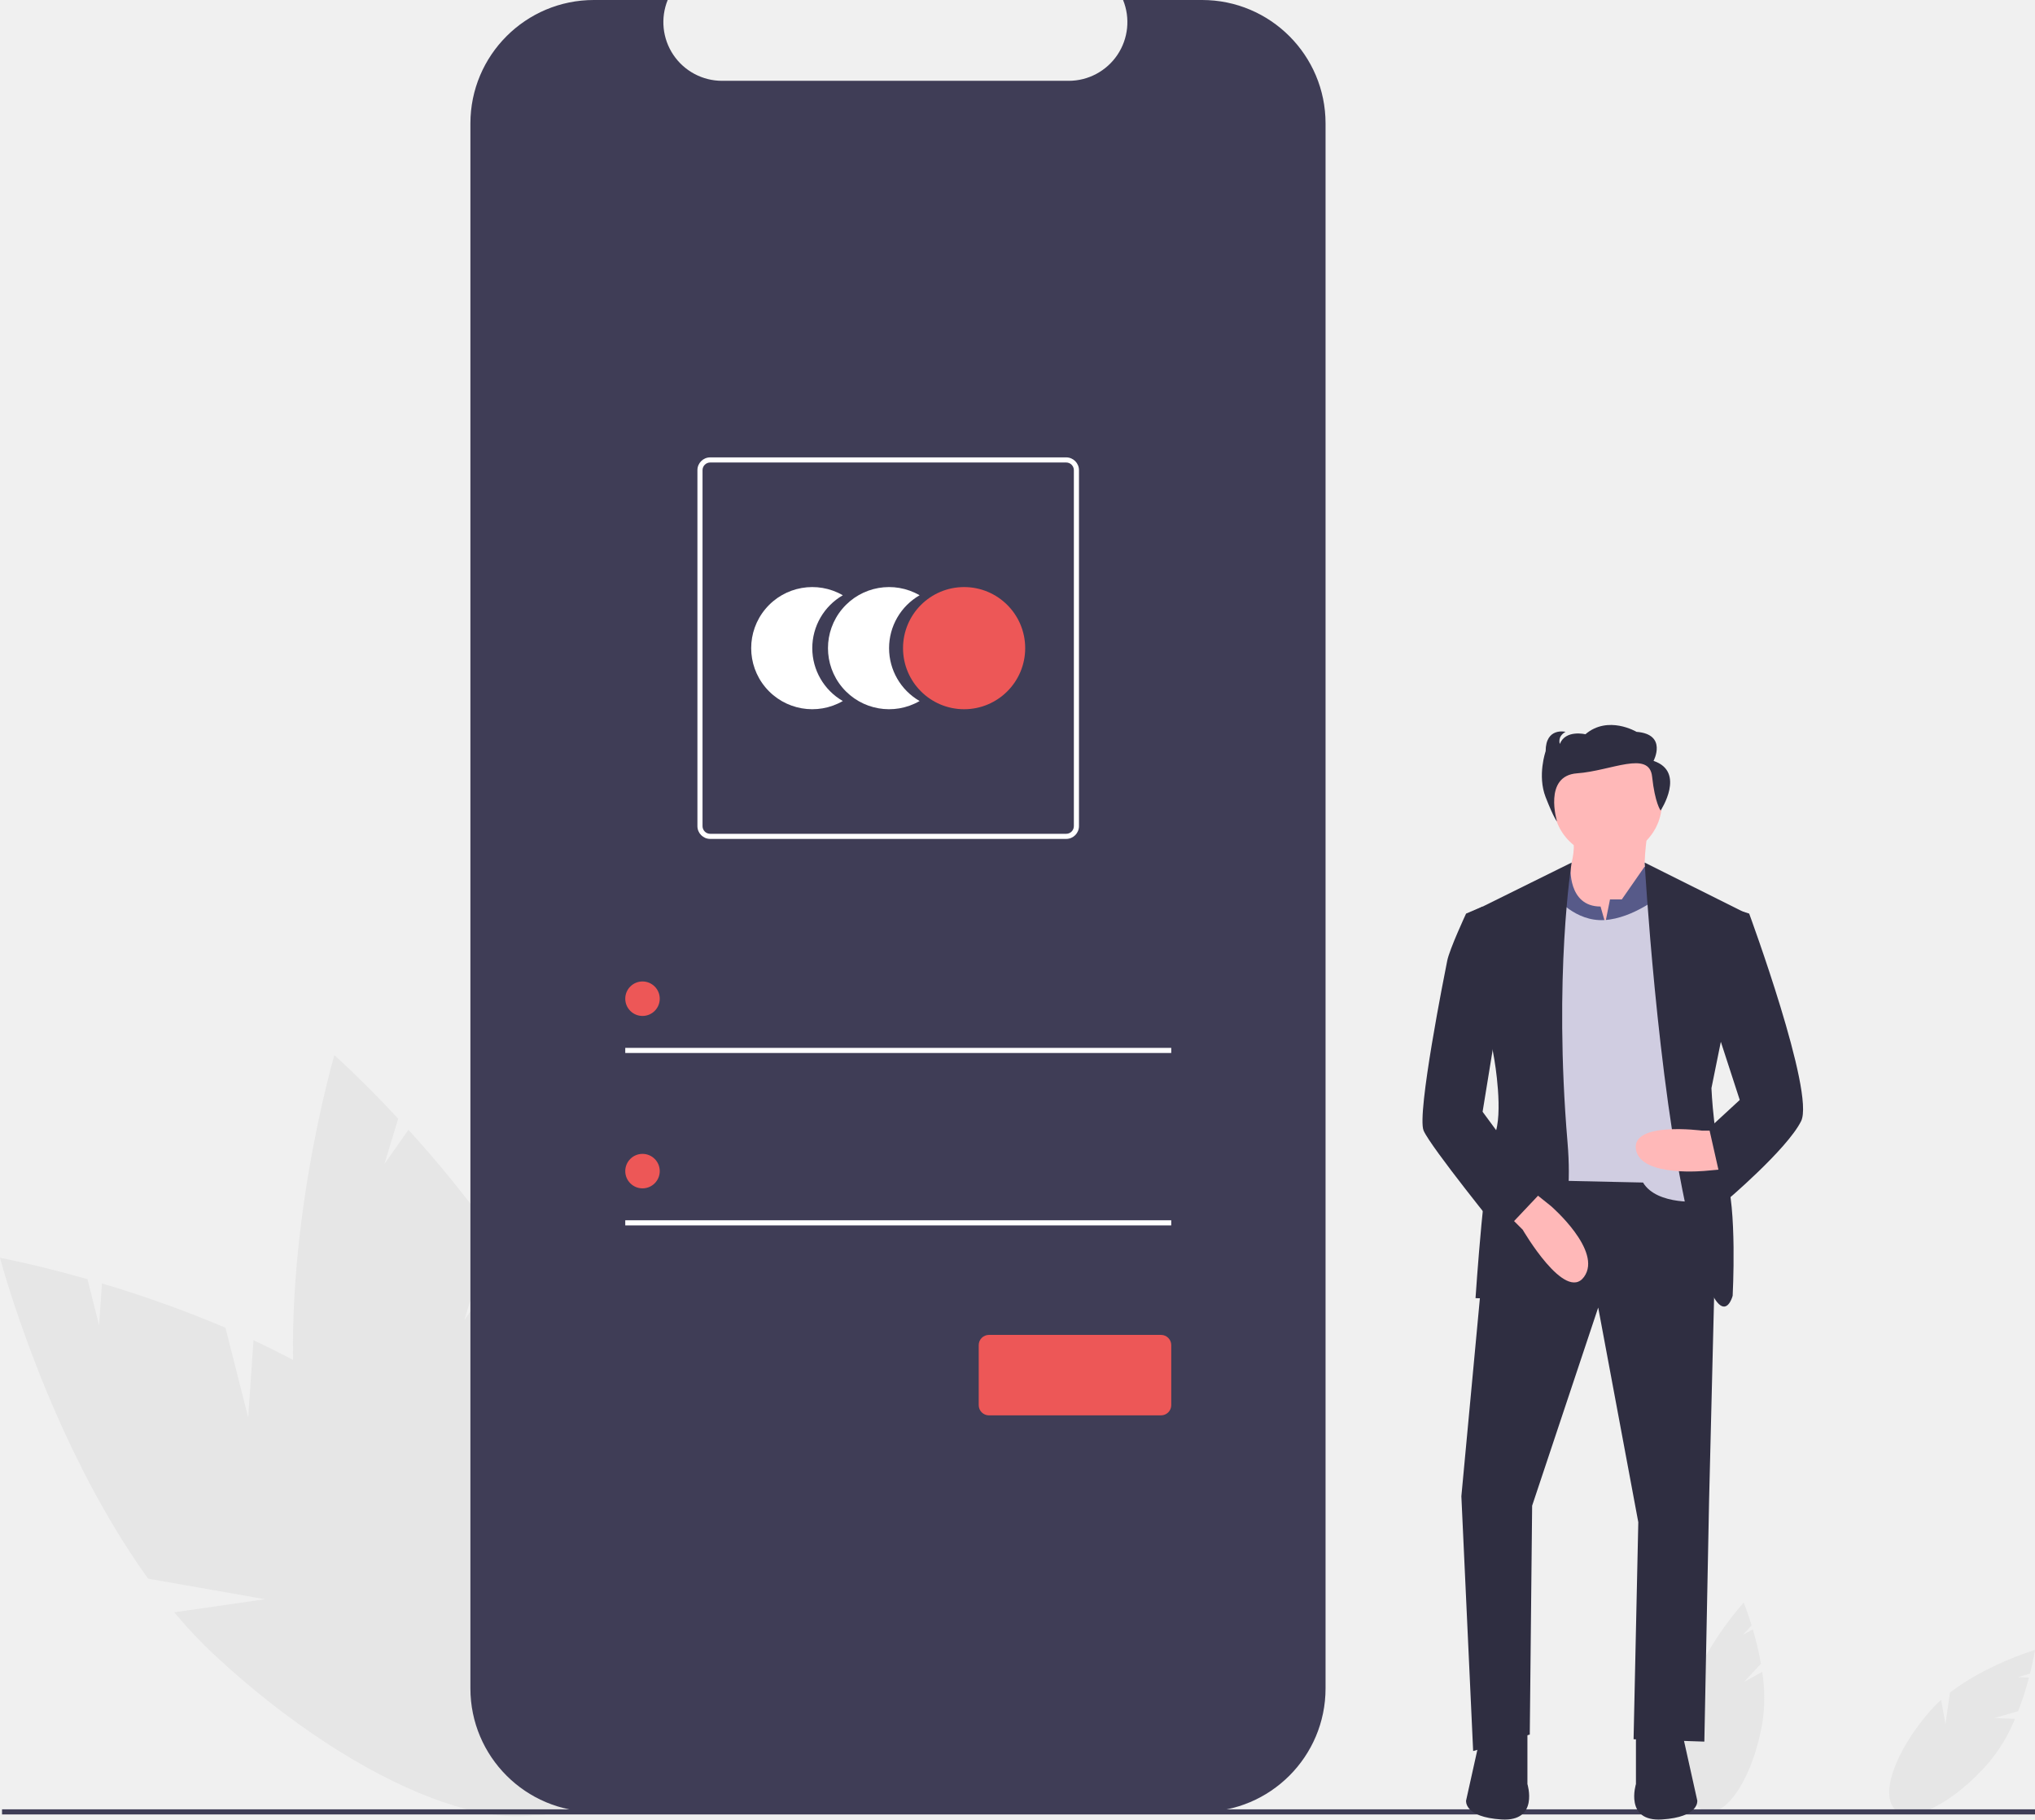
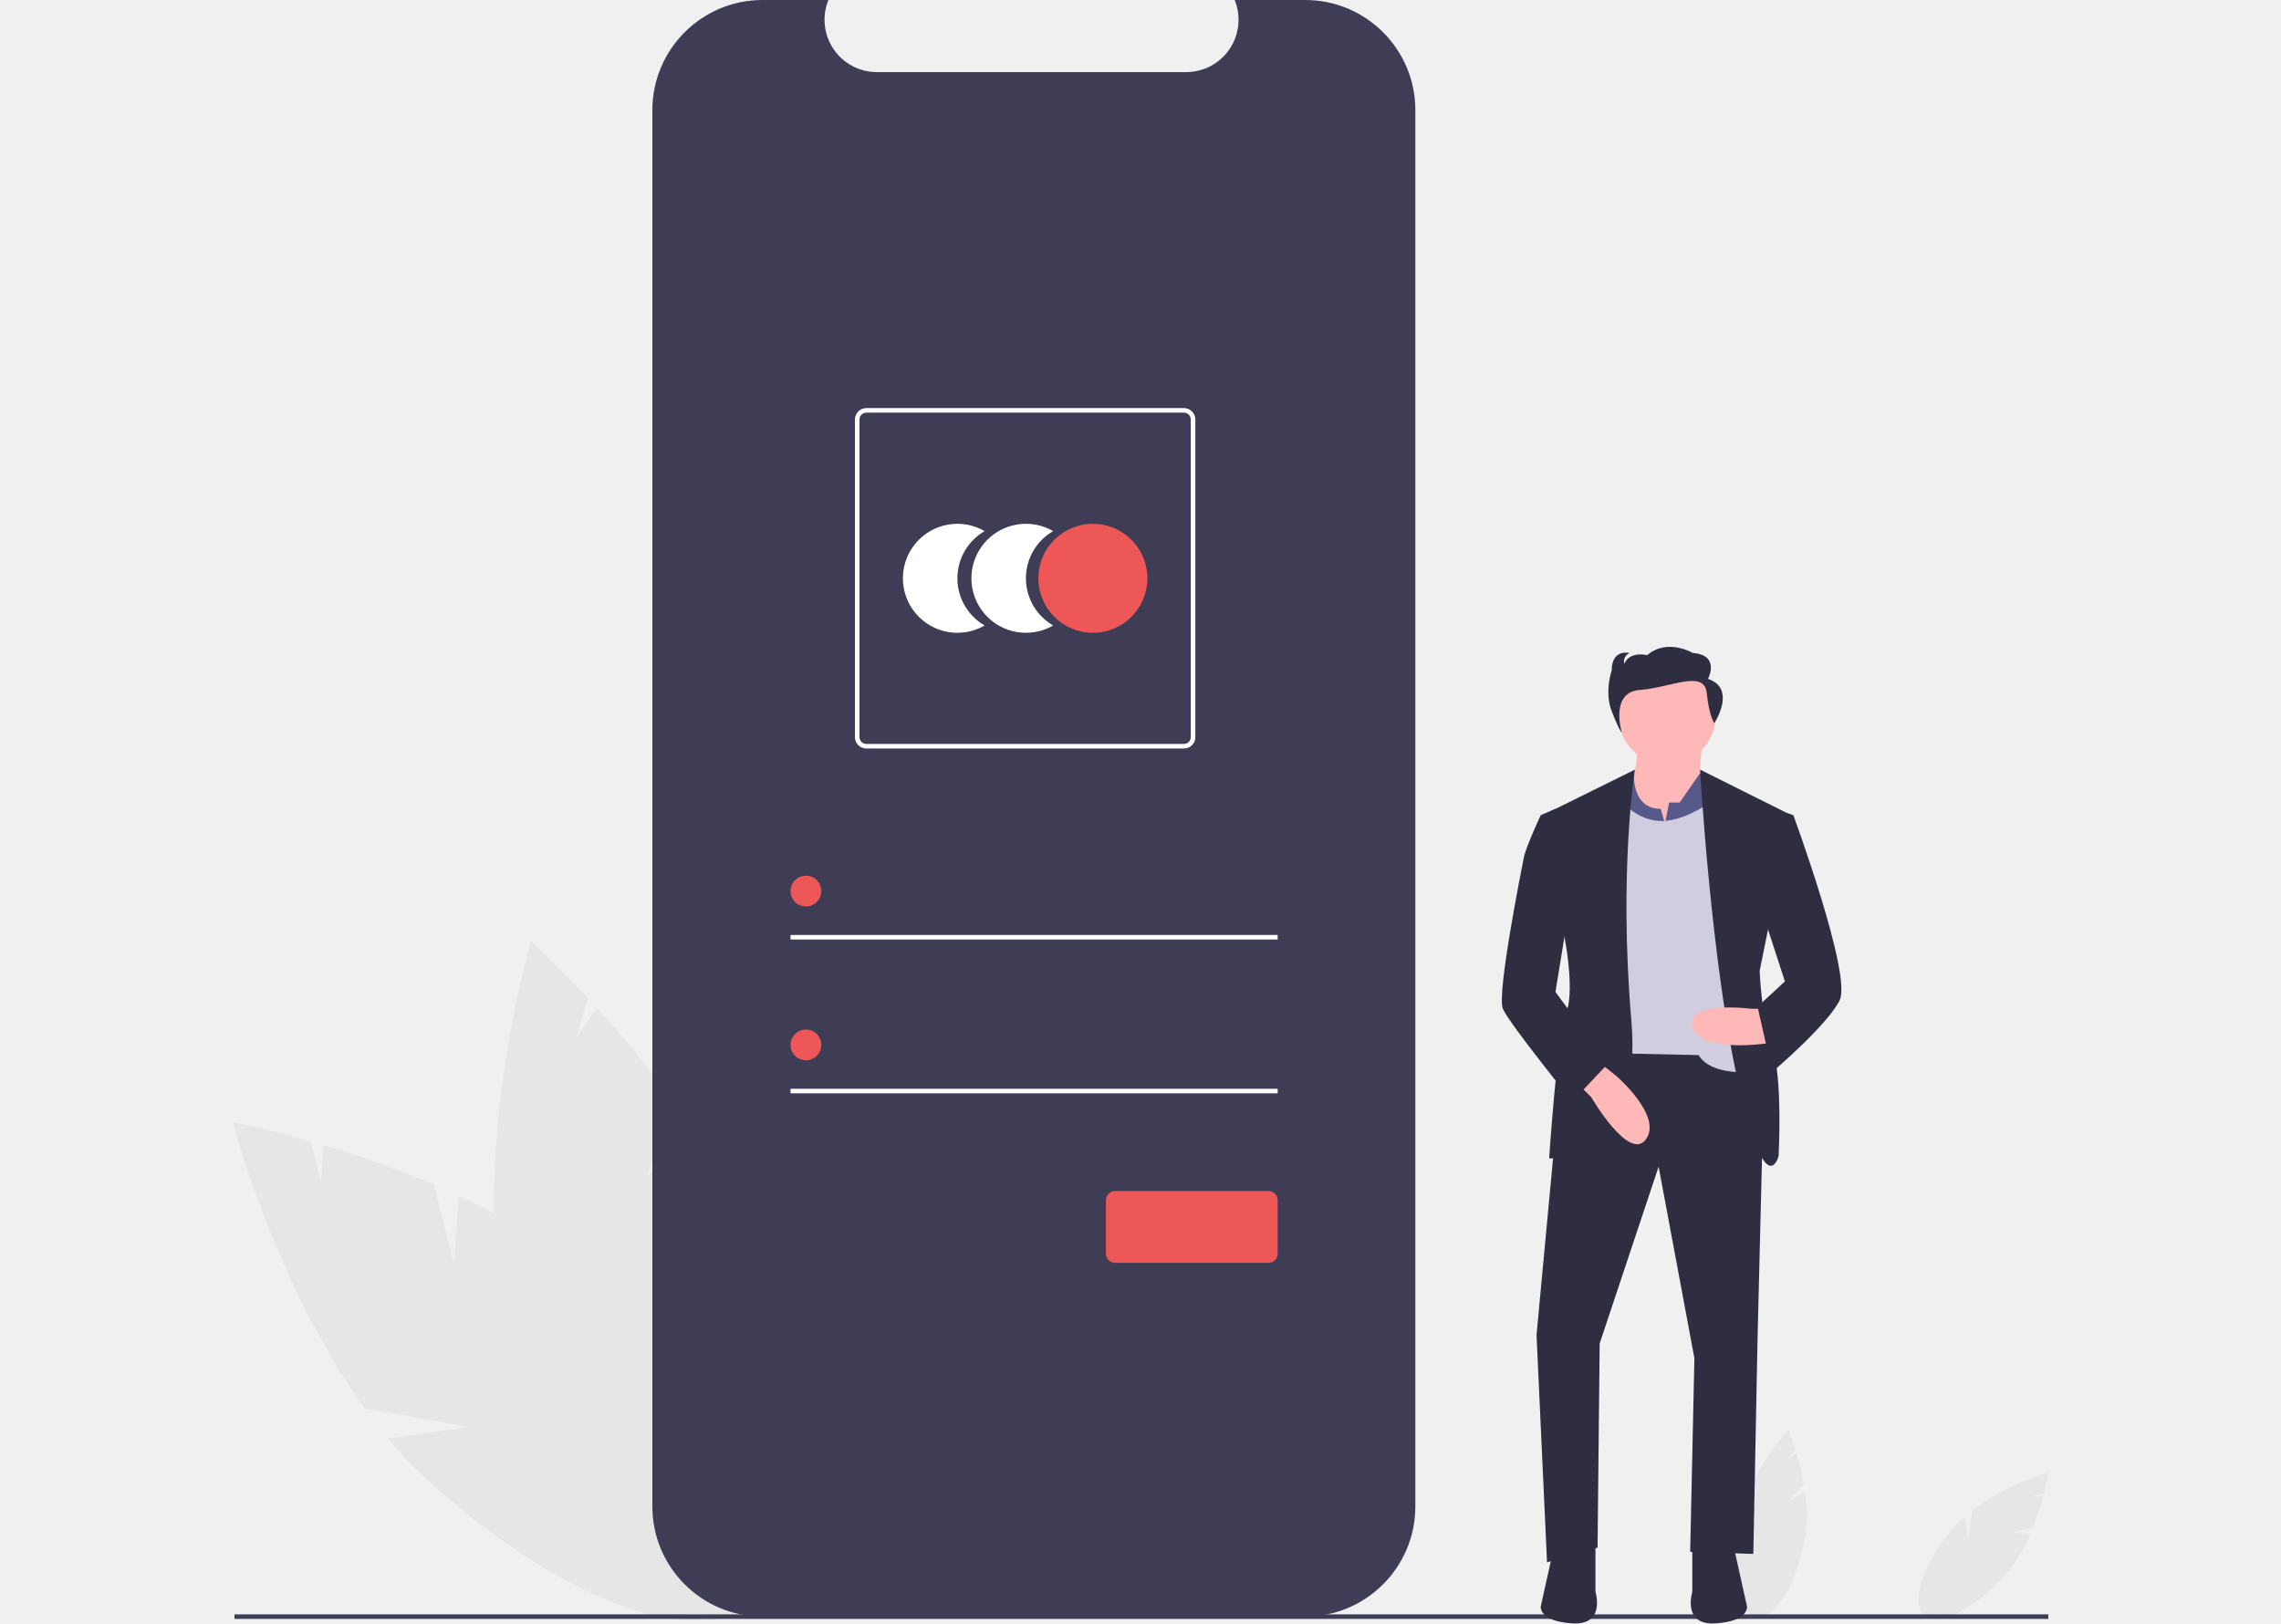
- <svg xmlns="http://www.w3.org/2000/svg" id="a9a7ffe7-bffb-40a8-a3c8-a3664a9c484c" data-name="Layer 1" width="796" height="711.771" viewBox="0 0 796 711.771">
+ <svg xmlns="http://www.w3.org/2000/svg" id="a9a7ffe7-bffb-40a8-a3c8-a3664a9c484c" data-name="Layer 1" width="1000" height="711.771" viewBox="0 0 796 711.771">
  <path d="M299.079,648.561l-8.89-35.065a455.323,455.323,0,0,0-48.307-17.331L240.759,612.461l-4.552-17.953C215.849,588.695,202,586.134,202,586.134s18.707,71.138,57.945,125.525l45.72,8.031-35.519,5.121a184.211,184.211,0,0,0,15.888,16.837c57.079,52.982,120.655,77.29,142,54.294s-7.623-84.588-64.702-137.57c-17.695-16.425-39.924-29.606-62.175-39.979Z" transform="translate(-202 -94.11445)" fill="#e6e6e6" />
  <path d="M383.632,610.481l10.515-34.612a455.32,455.32,0,0,0-32.395-39.806l-9.384,13.37L357.751,531.711c-14.422-15.499-24.954-24.85-24.954-24.85s-20.757,70.568-15.281,137.406L352.504,674.775l-33.053-13.976a184.213,184.213,0,0,0,4.898,22.626c21.476,74.859,63.335,128.53,93.494,119.878s37.198-76.352,15.722-151.211c-6.658-23.207-18.874-45.981-32.559-66.362Z" transform="translate(-202 -94.11445)" fill="#e6e6e6" />
  <path d="M884.18,752.056l6.615-7.145a122.562,122.562,0,0,0-3.164-13.447l-3.844,2.134,3.387-3.658c-1.67-5.449-3.121-8.951-3.121-8.951s-13.323,14.647-19.855,31.475l4.885,11.501-6.36-7.27a49.586,49.586,0,0,0-1.474,6.054c-3.601,20.651.224,38.568,8.544,40.019s17.984-14.114,21.585-34.765a65.281,65.281,0,0,0-.082-19.897Z" transform="translate(-202 -94.11445)" fill="#e6e6e6" />
  <path d="M982.049,766.186l9.356-2.697a122.558,122.558,0,0,0,4.242-13.147l-4.394-.16,4.79-1.381C997.432,743.274,998,739.525,998,739.525s-18.976,5.652-33.266,16.681l-1.763,12.37-1.687-9.511a49.586,49.586,0,0,0-4.392,4.421c-13.757,15.817-19.744,33.132-13.372,38.675s22.691-2.787,36.448-18.603a65.281,65.281,0,0,0,10.215-17.075Z" transform="translate(-202 -94.11445)" fill="#e6e6e6" />
  <path d="M720.497,142.406V754.57a48.301,48.301,0,0,1-48.292,48.292H434.312A48.306,48.306,0,0,1,386,754.57V142.406a48.306,48.306,0,0,1,48.312-48.292H463.17a22.966,22.966,0,0,0,21.246,31.617h135.631A22.966,22.966,0,0,0,641.293,94.114H672.205A48.301,48.301,0,0,1,720.497,142.406Z" transform="translate(-202 -94.11445)" fill="#3f3d56" />
  <path d="M519.728,347.655a23.877,23.877,0,0,1,11.946-20.688,23.892,23.892,0,1,0,0,41.376A23.877,23.877,0,0,1,519.728,347.655Z" transform="translate(-202 -94.11445)" fill="#fff" />
  <path d="M549.764,347.655a23.877,23.877,0,0,1,11.946-20.688,23.892,23.892,0,1,0,0,41.376A23.877,23.877,0,0,1,549.764,347.655Z" transform="translate(-202 -94.11445)" fill="#fff" />
  <circle cx="377.117" cy="253.541" r="23.892" fill="#ed5757" />
  <rect x="244.574" y="409.904" width="213.564" height="2" fill="#fff" />
  <circle cx="251.319" cy="390.671" r="6.744" fill="#ed5757" />
  <rect x="244.574" y="477.345" width="213.564" height="2" fill="#fff" />
  <circle cx="251.319" cy="458.113" r="6.744" fill="#ed5757" />
  <path d="M619.046,422.279H479.799a5.006,5.006,0,0,1-5-5V278.032a5.006,5.006,0,0,1,5-5H619.046a5.006,5.006,0,0,1,5,5V417.279A5.006,5.006,0,0,1,619.046,422.279ZM479.799,275.032a3.003,3.003,0,0,0-3,3V417.279a3.003,3.003,0,0,0,3,3H619.046a3.003,3.003,0,0,0,3-3V278.032a3.003,3.003,0,0,0-3-3Z" transform="translate(-202 -94.11445)" fill="#fff" />
  <rect x="382.83" y="522.182" width="75.31" height="31.473" rx="4" fill="#ed5757" />
  <rect x="0.795" y="707.767" width="795.205" height="2" fill="#3f3d56" />
  <path d="M846.521,419.196s-2.768,17.533,0,20.301-17.533,25.838-17.533,25.838l-16.61-23.07s7.382-11.996,4.614-22.147Z" transform="translate(-202 -94.11445)" fill="#ffb8b8" />
  <polygon points="583.621 457.039 571.62 585.306 576.23 684.967 598.377 678.508 599.304 588.998 625.145 511.485 640.829 595.459 638.98 680.355 666.664 681.279 668.513 587.155 671.756 455.695 583.621 457.039" fill="#2f2e41" />
  <path d="M841.907,771.701v20.301S837.293,806.767,852.058,805.844s13.842-7.382,13.842-7.382l-5.537-24.915Z" transform="translate(-202 -94.11445)" fill="#2f2e41" />
  <path d="M799.459,771.701v20.301s4.614,14.765-10.151,13.842-13.842-7.382-13.842-7.382l5.537-24.915Z" transform="translate(-202 -94.11445)" fill="#2f2e41" />
  <circle cx="628.833" cy="314.008" r="21.224" fill="#ffb8b8" />
  <path d="M829.911,455.185l1.846-9.228h4.614l8.922-12.834,7.688,7.298,1.846,43.371H804.995l4.614-46.139,6.719-4.529s-1.183,15.603,11.736,15.603Z" transform="translate(-202 -94.11445)" fill="#575a89" />
  <path d="M810.532,445.034s7.642,9.674,19.047,8.99,22.479-9.913,22.479-9.913L867.745,564.074s-17.533,1.846-23.07-7.382l-42.448-.923.923-111.657Z" transform="translate(-202 -94.11445)" fill="#d0cde1" />
  <path d="M816.762,431.531l-40.373,19.963,10.151,57.213s3.691,21.224,0,29.529-7.382,63.672-7.382,63.672,41.525,4.614,35.989-60.904S816.762,431.531,816.762,431.531Z" transform="translate(-202 -94.11445)" fill="#2f2e41" />
  <path d="M792.076,569.61l5.537,5.537s16.61,28.606,23.992,18.456-12.919-27.684-12.919-27.684l-9.228-7.382Z" transform="translate(-202 -94.11445)" fill="#ffb8b8" />
  <path d="M845.314,431.531l39.964,19.963-13.842,68.286s.923,22.147,5.537,34.143,2.768,47.062,2.768,47.062-5.537,21.224-17.533-31.375S845.314,431.531,845.314,431.531Z" transform="translate(-202 -94.11445)" fill="#2f2e41" />
  <path d="M876.05,536.39H867.745s-27.684-3.691-25.838,7.382,27.684,8.305,27.684,8.305l10.151-.923Z" transform="translate(-202 -94.11445)" fill="#ffb8b8" />
  <path d="M781.926,448.725l-6.46,2.768s-6.46,13.842-7.382,18.456S756.088,529.93,758.856,536.39s30.452,40.603,30.452,40.603l15.687-16.61L781.926,529.008l6.46-39.68Z" transform="translate(-202 -94.11445)" fill="#2f2e41" />
  <path d="M871.436,449.648l12.21,1.03,2.555.815s25.838,70.132,20.301,81.205-29.529,31.375-29.529,31.375l-6.46-28.606,11.996-11.073-11.996-36.912Z" transform="translate(-202 -94.11445)" fill="#2f2e41" />
  <path d="M848.79,391.757s5.553-10.419-6.663-11.366c0,0-11.105-6.63-19.989.947,0,0-7.774-1.894-9.995,3.789,0,0-1.111-2.842,2.221-4.736,0,0-7.774-1.894-7.774,7.578,0,0-3.332,9.472,0,17.997s4.442,9.472,4.442,9.472-5.475-17.873,7.851-18.82,28.24-9.122,29.35,1.297,3.332,13.261,3.332,13.261S861.561,396.019,848.79,391.757Z" transform="translate(-202 -94.11445)" fill="#2f2e41" />
</svg>
